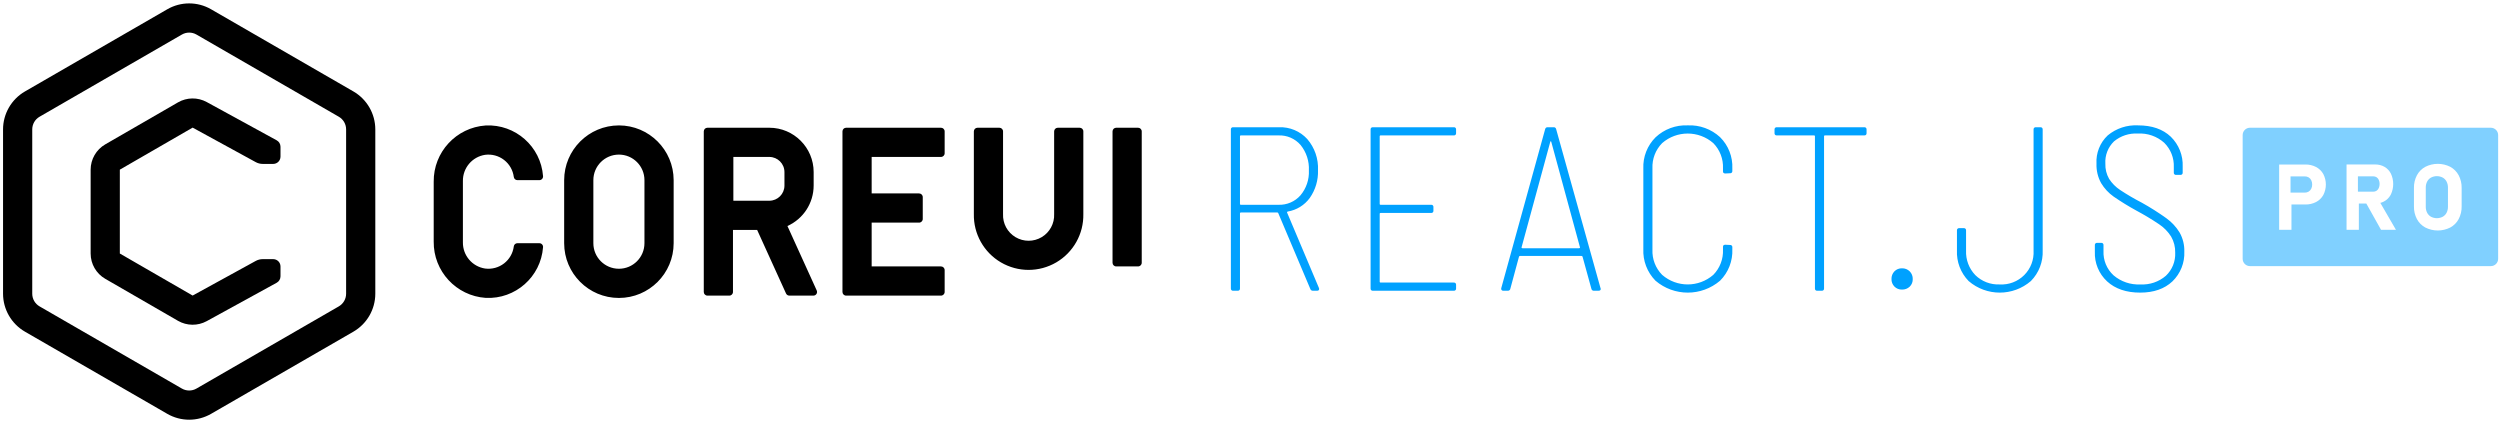
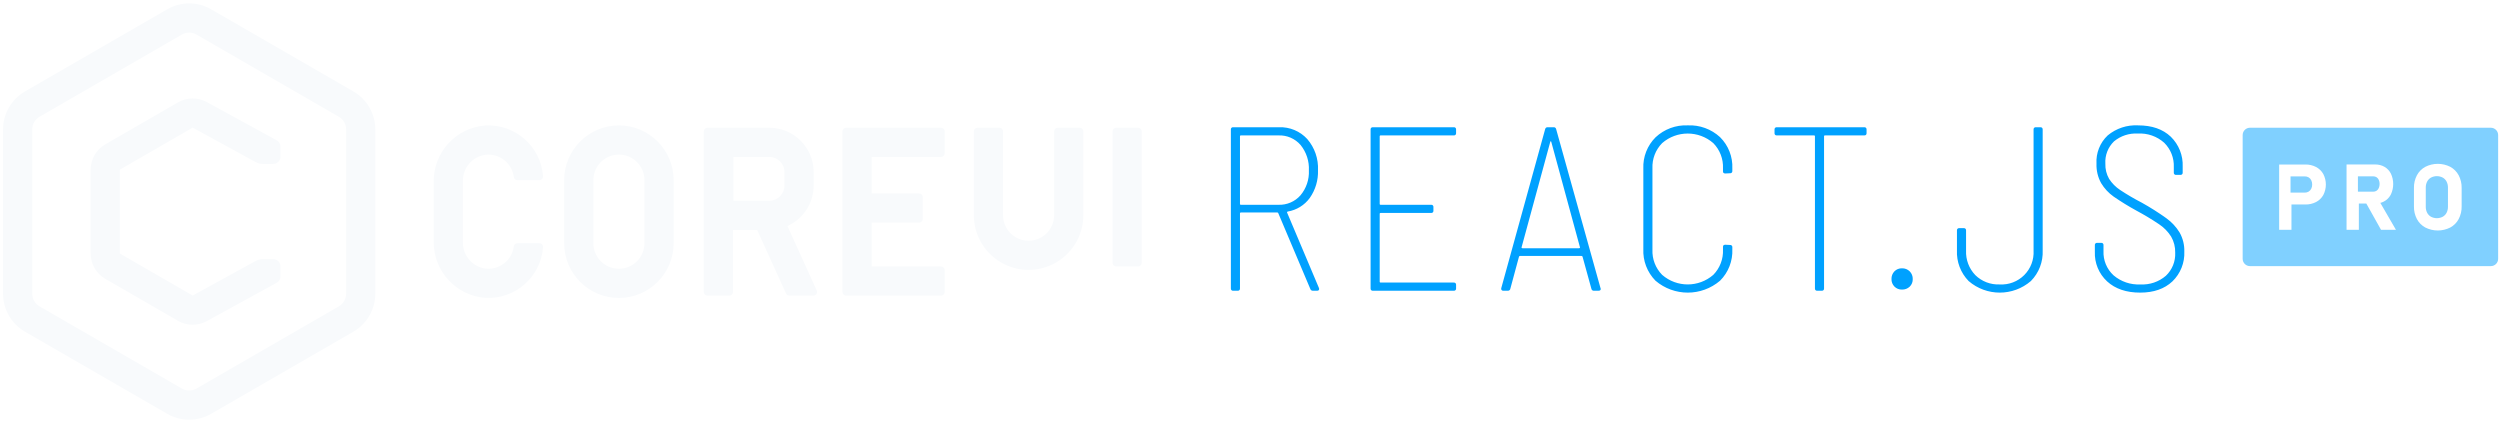
<svg xmlns="http://www.w3.org/2000/svg" viewBox="0 0 685 116" class="sidebar-brand-full" height="32" role="img" aria-hidden="true">
  <g>
    <g style="fill:#00a1ff">
      <path d="m359.018 79.151-8.768-20.736a.25.25 0 0 0-.256-.191h-9.984a.226.226 0 0 0-.256.255v20.544a.566.566 0 0 1-.64.64h-1.216a.565.565 0 0 1-.64-.64v-43.52a.565.565 0 0 1 .64-.64h12.544a9.98 9.98 0 0 1 7.744 3.232 12.2 12.2 0 0 1 2.944 8.545 12.439 12.439 0 0 1-2.24 7.584 9.37 9.37 0 0 1-6.08 3.744c-.17.086-.214.192-.128.32l8.704 20.608.064.256c0 .341-.192.512-.576.511h-1.152a.703.703 0 0 1-.704-.512ZM339.754 37.36v18.496a.226.226 0 0 0 .256.256h10.304a7.671 7.671 0 0 0 6.016-2.592 9.88 9.88 0 0 0 2.304-6.816 10.287 10.287 0 0 0-2.272-6.976 7.603 7.603 0 0 0-6.048-2.624H340.01a.226.226 0 0 0-.256.256ZM398.326 37.103h-20.032a.226.226 0 0 0-.255.256v18.496a.226.226 0 0 0 .255.256h13.824a.566.566 0 0 1 .64.64v.96a.566.566 0 0 1-.64.64h-13.824a.226.226 0 0 0-.255.257v18.56a.226.226 0 0 0 .255.255h20.032a.567.567 0 0 1 .64.641v.96a.566.566 0 0 1-.64.64h-22.143a.565.565 0 0 1-.64-.64V35.503a.566.566 0 0 1 .64-.64h22.143a.566.566 0 0 1 .64.64v.96a.566.566 0 0 1-.64.64ZM436.047 79.151l-2.432-8.832a.297.297 0 0 0-.32-.192h-16.768a.296.296 0 0 0-.32.192l-2.368 8.768a.658.658 0 0 1-.703.576h-1.217a.538.538 0 0 1-.576-.704l12.032-43.584a.644.644 0 0 1 .704-.512h1.6a.644.644 0 0 1 .704.512l12.16 43.584.065.192c0 .342-.214.513-.64.512h-1.217a.643.643 0 0 1-.704-.512ZM416.943 67.92a.303.303 0 0 0 .224.097h15.488a.306.306 0 0 0 .224-.097c.064-.064.074-.116.032-.16l-7.872-28.928c-.043-.085-.086-.128-.128-.128-.042 0-.086.043-.128.128l-7.872 28.929c-.043.043-.032.095.032.159ZM453.602 76.911a11.637 11.637 0 0 1-3.328-8.704V46.19a11.416 11.416 0 0 1 3.36-8.576 12.094 12.094 0 0 1 8.8-3.264 12.257 12.257 0 0 1 8.864 3.232 11.393 11.393 0 0 1 3.36 8.608v.64a.566.566 0 0 1-.64.641l-1.28.063c-.428 0-.64-.192-.64-.576v-.832a9.289 9.289 0 0 0-2.656-6.912 10.673 10.673 0 0 0-14.016 0 9.285 9.285 0 0 0-2.656 6.912V68.4a9.28 9.28 0 0 0 2.656 6.912 10.67 10.67 0 0 0 14.016 0 9.284 9.284 0 0 0 2.656-6.912v-.768c0-.384.213-.576.64-.576l1.28.064a.567.567 0 0 1 .64.64v.512a11.495 11.495 0 0 1-3.36 8.64 13.623 13.623 0 0 1-17.696 0ZM511.438 35.503v.96a.566.566 0 0 1-.64.64h-10.752a.226.226 0 0 0-.256.256v41.664a.566.566 0 0 1-.64.64h-1.216a.565.565 0 0 1-.64-.64V37.36a.227.227 0 0 0-.256-.256h-10.176a.566.566 0 0 1-.64-.64v-.96a.566.566 0 0 1 .64-.64h23.936a.566.566 0 0 1 .64.64ZM519.067 78.512a2.839 2.839 0 0 1-.8-2.05 2.92 2.92 0 0 1 .8-2.11c.544-.56 1.3-.862 2.08-.833a2.847 2.847 0 0 1 2.943 2.944c.03.78-.272 1.536-.832 2.08a2.922 2.922 0 0 1-2.111.8 2.754 2.754 0 0 1-2.08-.831ZM539.405 77.008a11.312 11.312 0 0 1-3.2-8.416v-5.44a.566.566 0 0 1 .64-.64h1.216a.566.566 0 0 1 .64.64v5.504a9.142 9.142 0 0 0 2.529 6.72 8.974 8.974 0 0 0 6.687 2.56 8.79 8.79 0 0 0 9.28-9.28V35.503a.565.565 0 0 1 .64-.64h1.216a.566.566 0 0 1 .64.64v33.089a11.254 11.254 0 0 1-3.232 8.416 13.062 13.062 0 0 1-17.056 0ZM577.35 77.103a10.486 10.486 0 0 1-3.36-8.127v-1.792a.566.566 0 0 1 .64-.641h1.088a.567.567 0 0 1 .64.64v1.6a8.546 8.546 0 0 0 2.752 6.657 10.535 10.535 0 0 0 7.36 2.496 9.872 9.872 0 0 0 6.976-2.368 8.216 8.216 0 0 0 2.56-6.336 8.4 8.4 0 0 0-1.12-4.416 11.381 11.381 0 0 0-3.328-3.393 71.671 71.671 0 0 0-6.176-3.712 71.048 71.048 0 0 1-6.24-3.84 12.171 12.171 0 0 1-3.424-3.68 10.261 10.261 0 0 1-1.28-5.344 9.858 9.858 0 0 1 3.072-7.744 12.012 12.012 0 0 1 8.32-2.752c3.797 0 6.784 1.035 8.96 3.104a10.825 10.825 0 0 1 3.264 8.225v1.6a.566.566 0 0 1-.64.64h-1.152a.565.565 0 0 1-.64-.64v-1.473a8.865 8.865 0 0 0-2.624-6.688 9.993 9.993 0 0 0-7.232-2.527 9.37 9.37 0 0 0-6.527 2.143 7.822 7.822 0 0 0-2.369 6.112 7.8 7.8 0 0 0 1.025 4.16 10.387 10.387 0 0 0 3.008 3.04 62.871 62.871 0 0 0 5.952 3.488 71.058 71.058 0 0 1 6.72 4.256 13.467 13.467 0 0 1 3.648 3.936 10.049 10.049 0 0 1 1.28 5.184 10.718 10.718 0 0 1-3.264 8.192c-2.176 2.048-5.12 3.073-8.832 3.073-3.798 0-6.817-1.024-9.057-3.073Z" />
    </g>
    <g style="fill:#80d0ff;">
      <path d="M669.3 48.653a3.494 3.494 0 0 0-3.2 0 2.656 2.656 0 0 0-1.064 1.101 3.492 3.492 0 0 0-.375 1.649v5.242a3.492 3.492 0 0 0 .375 1.648c.24.464.61.847 1.065 1.102a3.494 3.494 0 0 0 3.199 0 2.655 2.655 0 0 0 1.064-1.102c.259-.51.388-1.076.376-1.648v-5.242a3.492 3.492 0 0 0-.376-1.649 2.655 2.655 0 0 0-1.064-1.101Z" />
      <path d="M682.49 35h-66a2 2 0 0 0-2 2v33.916a2 2 0 0 0 2 2h66a2 2 0 0 0 2-2V37a2 2 0 0 0-2-2Zm-45.905 18.439a4.821 4.821 0 0 1-1.975 1.914 6.187 6.187 0 0 1-2.947.677h-3.802v6.94h-3.372V45.078h7.174a6.145 6.145 0 0 1 2.947.682 4.85 4.85 0 0 1 1.975 1.926 6.249 6.249 0 0 1 0 5.752Zm15.82 9.53-4.034-7.198h-2.045v7.198h-3.372V45.066h7.838c.91-.02 1.808.21 2.597.664a4.5 4.5 0 0 1 1.735 1.877 6.732 6.732 0 0 1 0 5.623 4.481 4.481 0 0 1-2.912 2.362l4.278 7.377h-4.086Zm22.085-6.411a7.141 7.141 0 0 1-.813 3.464 5.685 5.685 0 0 1-2.294 2.313 7.584 7.584 0 0 1-6.854 0 5.685 5.685 0 0 1-2.295-2.313 7.141 7.141 0 0 1-.812-3.464v-5.07a7.144 7.144 0 0 1 .812-3.463 5.697 5.697 0 0 1 2.295-2.314 7.592 7.592 0 0 1 6.854 0 5.697 5.697 0 0 1 2.294 2.314 7.144 7.144 0 0 1 .813 3.464v5.069Z" />
      <path d="M632.57 48.604c-.326-.19-.699-.286-1.076-.277h-3.888v4.454h3.888c.373.007.742-.088 1.064-.277a1.9 1.9 0 0 0 .72-.78c.178-.36.266-.757.259-1.158a2.624 2.624 0 0 0-.252-1.175 1.848 1.848 0 0 0-.714-.787ZM651.19 48.573a1.648 1.648 0 0 0-.924-.259h-4.195v4.209h4.195c.323.006.64-.084.911-.259.27-.181.482-.438.609-.738.15-.35.227-.727.228-1.108a2.683 2.683 0 0 0-.216-1.107 1.674 1.674 0 0 0-.609-.738Z" />
    </g>
-     <g style="fill:currentColor;">
+     <g style="fill:#f8fafc;">
      <path d="m96.835 25.058-39-22.517a12 12 0 0 0-12 0l-39 22.517a12.034 12.034 0 0 0-6 10.392v45.033a12.033 12.033 0 0 0 6 10.393l39 22.516a12 12 0 0 0 12 0l39-22.516a12.033 12.033 0 0 0 6-10.393V35.45a12.033 12.033 0 0 0-6-10.392Zm-2 55.425a4 4 0 0 1-2 3.464l-39 22.517a4 4 0 0 1-4 0l-39-22.517a4 4 0 0 1-2-3.464V35.45a4 4 0 0 1 2-3.464l39-22.517a4 4 0 0 1 4 0l39 22.517a4 4 0 0 1 2 3.464v45.033Z" />
      <path d="M74.857 71.005H71.99a4 4 0 0 0-1.925.493l-17.28 9.485-19.951-11.518V46.487l19.95-11.518 17.29 9.455a4 4 0 0 0 1.918.49h2.864a2 2 0 0 0 2-2v-2.712a2 2 0 0 0-1.04-1.754L56.628 27.952a8.04 8.04 0 0 0-7.843.09L28.835 39.56a8.025 8.025 0 0 0-4 6.929v22.976a8 8 0 0 0 4 6.928l19.95 11.519a8.043 8.043 0 0 0 7.843.087l19.19-10.53a2 2 0 0 0 1.038-1.754v-2.71a2 2 0 0 0-2-2Z" />
      <g transform="translate(118 34)">
        <path d="M51.58.362c-8.28.009-14.99 6.719-15 15v17.277c0 8.284 6.716 15 15 15 8.284 0 15-6.716 15-15V15.36c-.01-8.28-6.72-14.99-15-15Zm7 32.277a7 7 0 0 1-14 0V15.36a7 7 0 0 1 14 0V32.64ZM14.914 8.421a7.01 7.01 0 0 1 7.868 6.075.99.99 0 0 0 .984.865h6.03a1.01 1.01 0 0 0 .999-1.097C30.189 6.14 23.216-.02 15.079.381 6.996.932.748 7.696.835 15.796v16.407C.748 40.305 6.996 47.068 15.079 47.62c8.138.401 15.111-5.76 15.716-13.884a1.01 1.01 0 0 0-.998-1.097h-6.03a.99.99 0 0 0-.985.865 7.01 7.01 0 0 1-7.867 6.075 7.164 7.164 0 0 1-6.08-7.184v-16.79a7.164 7.164 0 0 1 6.079-7.184ZM97.757 27.928a12.159 12.159 0 0 0 7.184-11.077v-3.702A12.15 12.15 0 0 0 92.793 1H75.835a1 1 0 0 0-1 1v44a1 1 0 0 0 1 1h6a1 1 0 0 0 1-1V29h6.622l7.915 17.414a1 1 0 0 0 .91.586h6.591a1 1 0 0 0 .91-1.414l-8.026-17.658Zm-.816-11.077A4.154 4.154 0 0 1 92.794 21H82.94V9h9.852a4.154 4.154 0 0 1 4.148 4.15v3.7ZM139.835 1h-26a1 1 0 0 0-1 1v44a1 1 0 0 0 1 1h26a1 1 0 0 0 1-1v-6a1 1 0 0 0-1-1h-19V27h13a1 1 0 0 0 1-1v-6a1 1 0 0 0-1-1h-13V9h19a1 1 0 0 0 1-1V2a1 1 0 0 0-1-1ZM177.835 1h-6a1 1 0 0 0-1 1v22.648a7.007 7.007 0 1 1-14 0V2a1 1 0 0 0-1-1h-6a1 1 0 0 0-1 1v22.648a15.003 15.003 0 1 0 30 0V2a1 1 0 0 0-1-1Z" />
        <rect width="8" height="38" x="186.835" y="1" rx="1" />
      </g>
    </g>
  </g>
</svg>
